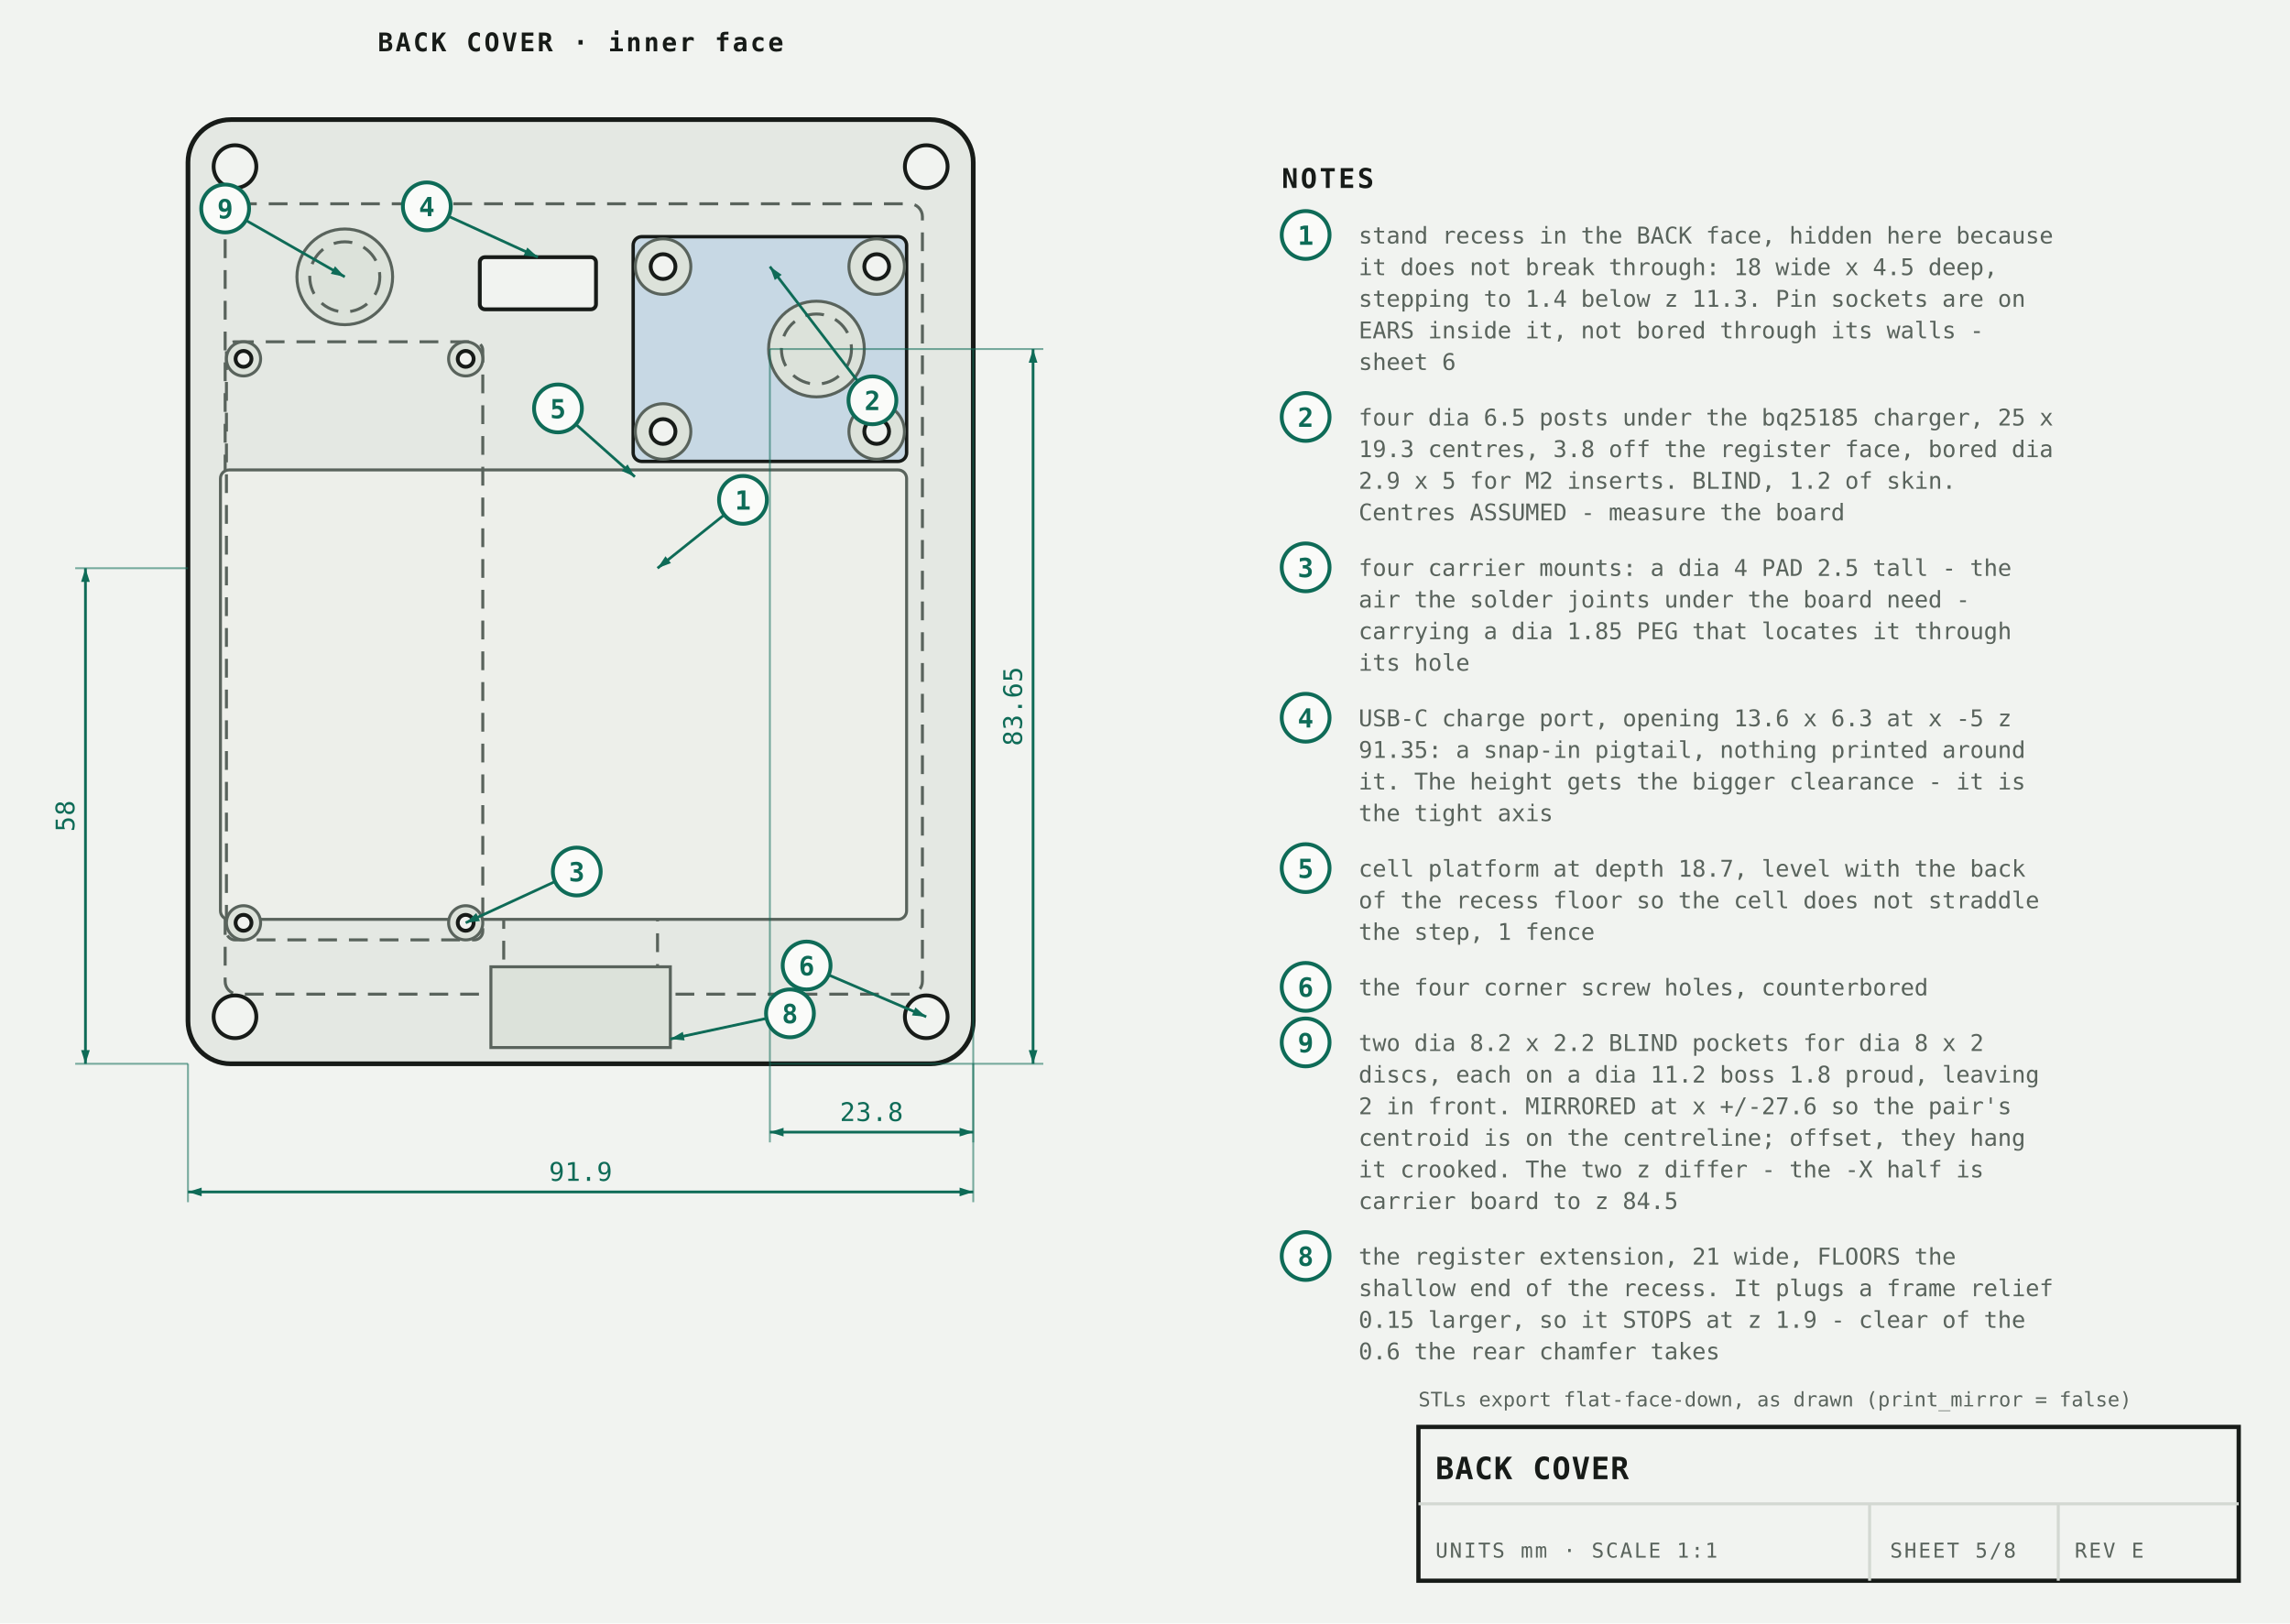
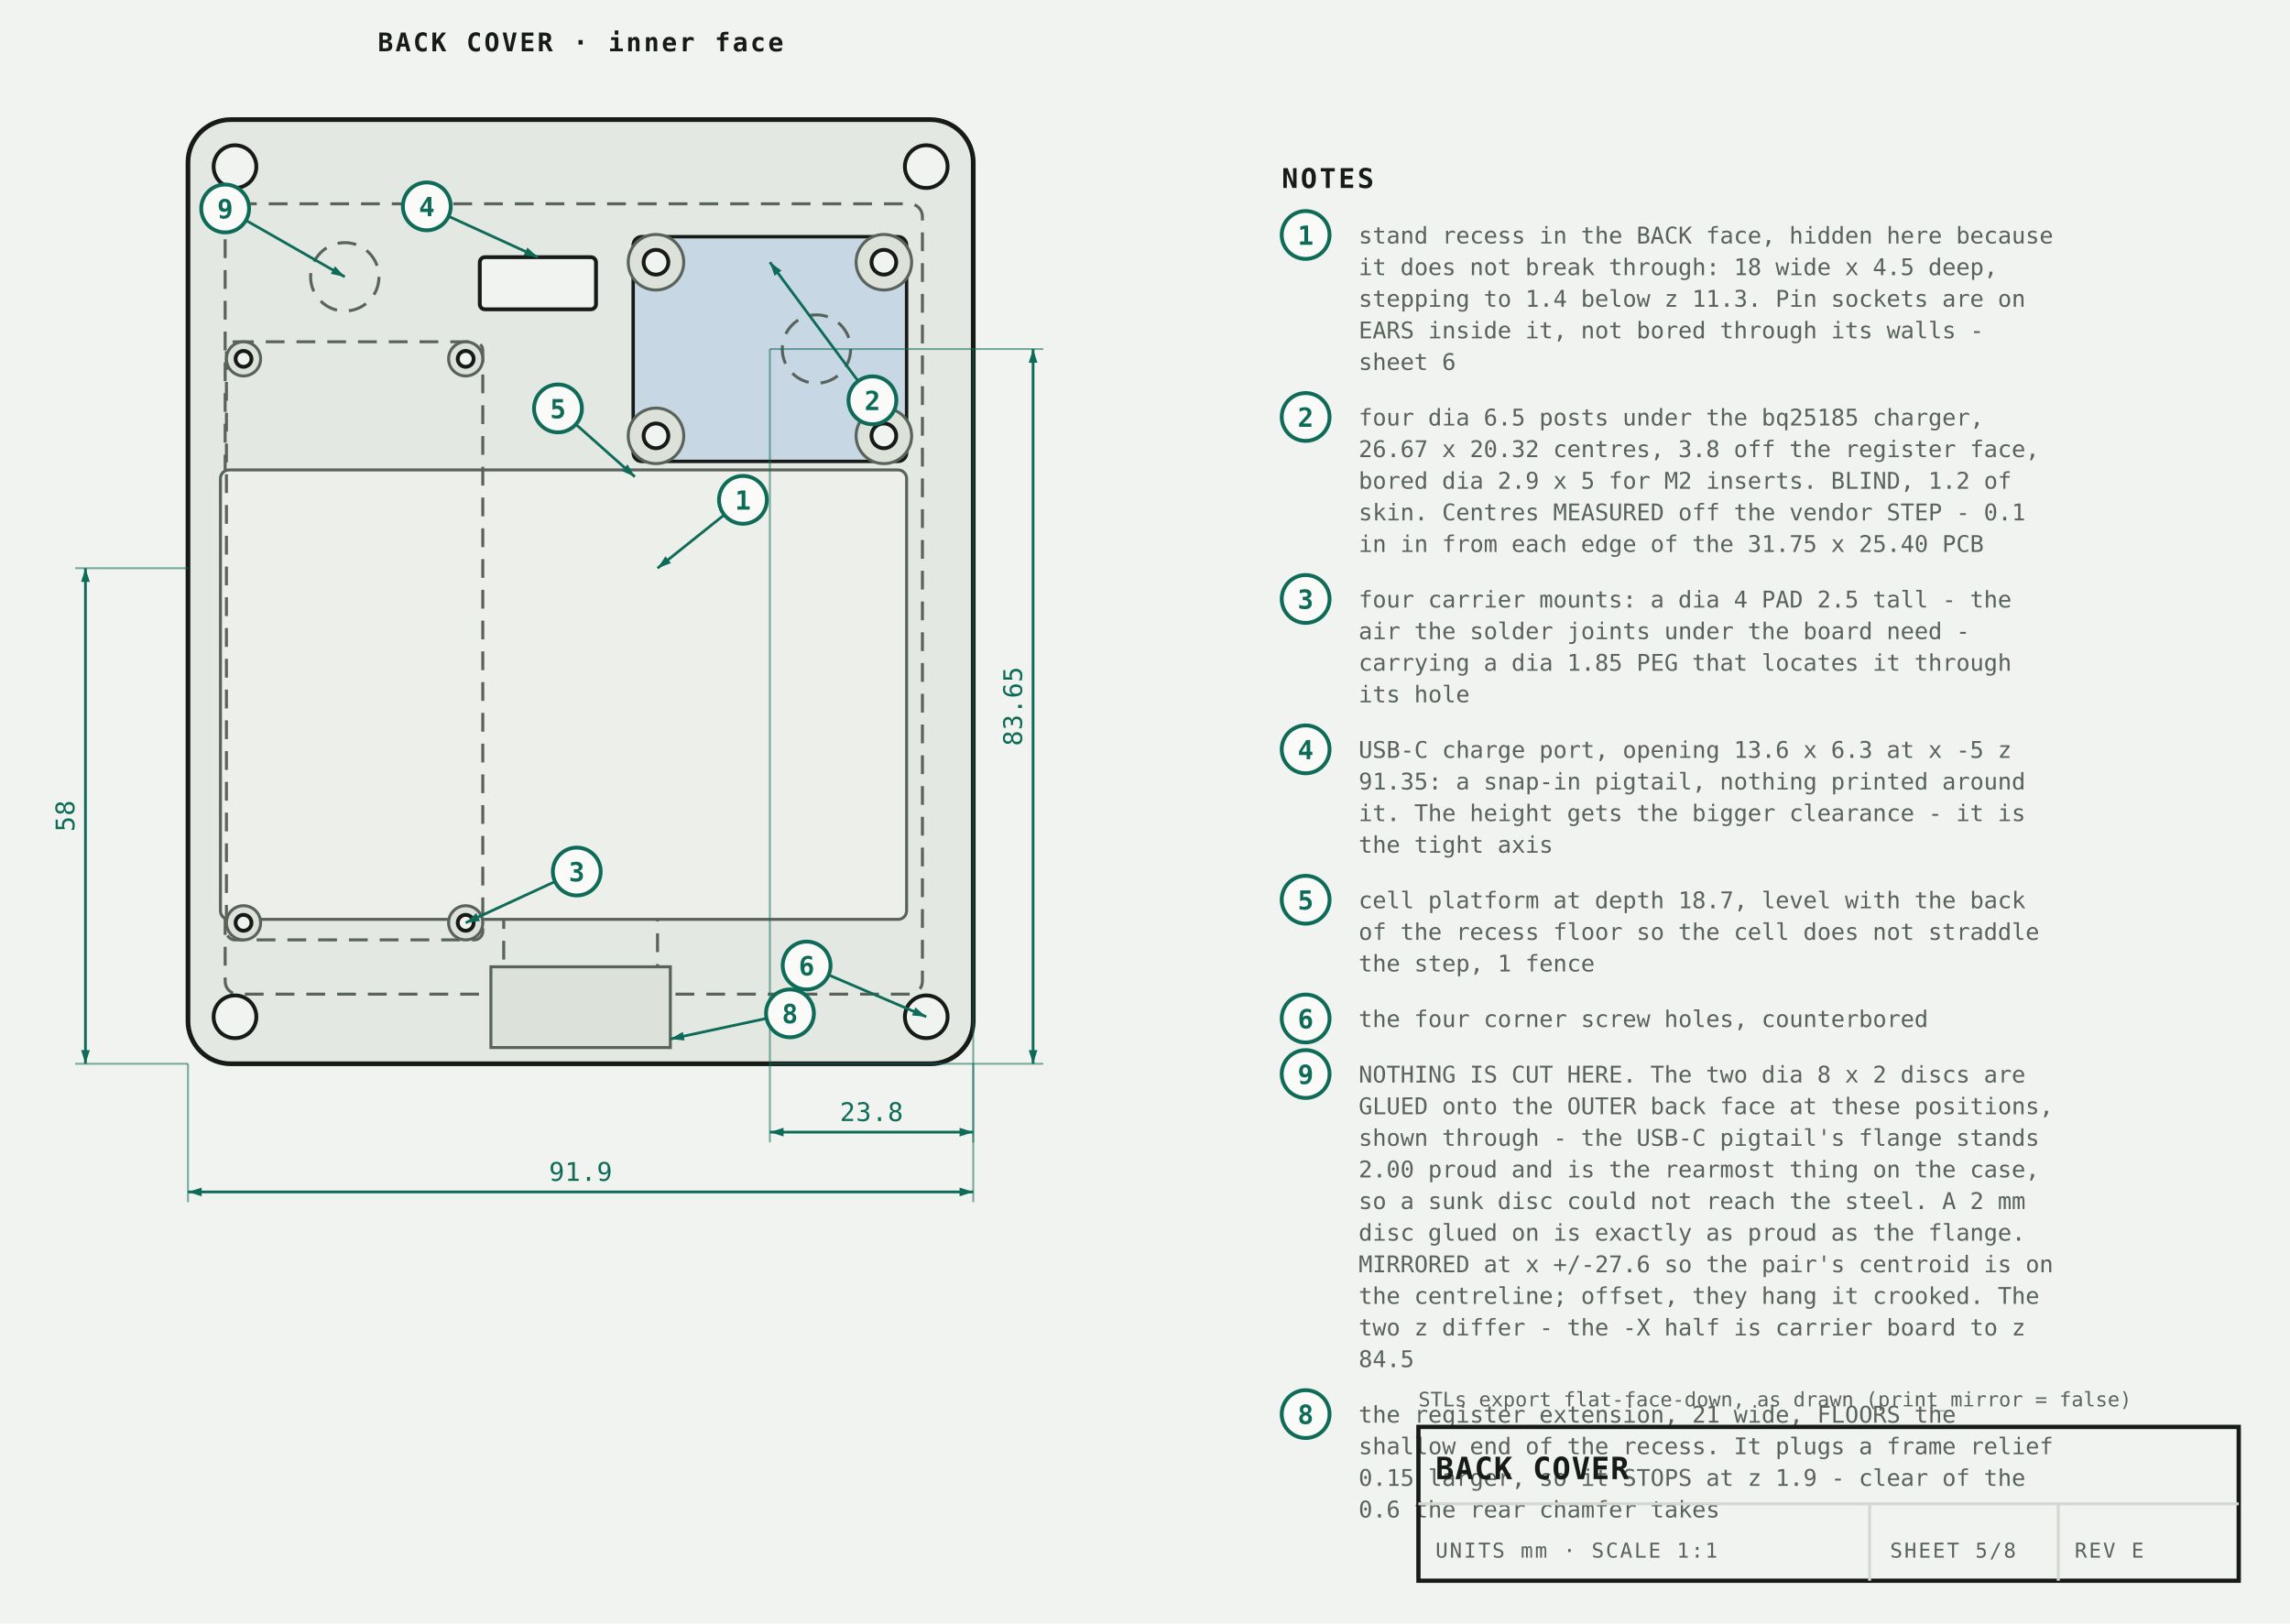
<svg xmlns="http://www.w3.org/2000/svg" class="dwg" width="1072" height="760" id="s5" viewBox="0 0 268 190" role="img">
  <style>
svg{font-family:"IBM Plex Mono",ui-monospace,monospace}
.bg{fill:#F1F3F0;stroke:none}
.part{fill:#E4E8E3;stroke:#171B18;stroke-width:.55}
.edge{fill:none;stroke:#171B18;stroke-width:.5}
.inkline{fill:none;stroke:#171B18;stroke-width:1.1}
.ghost{fill:none;stroke:#D3D8D2;stroke-width:.45}
.hid{fill:none;stroke:#59635C;stroke-width:.35;stroke-dasharray:2.2 1.4}
.cl{fill:none;stroke:#59635C;stroke-width:.28;stroke-dasharray:6 1.6 1 1.6;opacity:.75}
.cut{fill:#F1F3F0;stroke:#171B18;stroke-width:.45}
.ink{fill:#171B18;opacity:.86;stroke:none}
.glass{fill:#D9E4E6;stroke:#171B18;stroke-width:.4}
.pcb{fill:#CBDCCF;stroke:#171B18;stroke-width:.45}
.cell{fill:#D2D6D8;stroke:#171B18;stroke-width:.45}
.chg{fill:#C7D8E4;stroke:#171B18;stroke-width:.4}
.plat{fill:#EDEFEA;stroke:#59635C;stroke-width:.35}
.boss{fill:#DCE2DA;stroke:#59635C;stroke-width:.35}
.pad{fill:#D8DED6;stroke:#59635C;stroke-width:.35}
.voidfill{fill:#E7EAE5;stroke:#59635C;stroke-width:.35}
.warn{fill:none;stroke:#A8631A;stroke-width:.6;stroke-dasharray:2 1.2}
.wire{fill:none;stroke:#171B18;stroke-width:.62;stroke-linejoin:round}
.wire.ntc{stroke:#A8631A}
.clash{fill:#A8631A;fill-opacity:.30;stroke:#A8631A;stroke-width:.7}
.clashtxt{fill:#A8631A;font-weight:600;letter-spacing:.02em}
.res{fill:#FAFBF9;stroke:#171B18;stroke-width:.5}
.leg{stroke:#171B18;stroke-width:2.6;stroke-linecap:round;fill:none}
.table{stroke:#59635C;stroke-width:.6}
.com{fill:#A8631A;stroke:#171B18;stroke-width:.3}
.hl{stroke:#D3D8D2;stroke-width:.3;fill:none}
.hatch{opacity:.9}
.dim{fill:none;stroke:#0E6B57;stroke-width:.32}
.ext{fill:none;stroke:#0E6B57;stroke-width:.22;opacity:.55}
.arrow{fill:#0E6B57;stroke:none}
.dimtxt{fill:#0E6B57;letter-spacing:.02em}
.note{fill:#59635C}
.val{fill:#171B18;font-weight:600}
.val.warn{fill:#A8631A;stroke:none}
.balloon{fill:#FAFBF9;stroke:#0E6B57;stroke-width:.45}
.baltxt{fill:#0E6B57;font-weight:600;text-anchor:middle}
.vlabel{fill:#171B18;font-weight:600;letter-spacing:.09em}
.cmp{fill:#171B18;font-weight:600}
.cmpsub{fill:#59635C}
.tbframe{fill:none;stroke:#171B18;stroke-width:.5}
.tbrule{stroke:#D3D8D2;stroke-width:.35;fill:none}
.tbname{fill:#171B18;font-weight:700;letter-spacing:.03em}
.tbmeta{fill:#59635C;letter-spacing:.09em}
@media (prefers-color-scheme:dark){
svg{font-family:"IBM Plex Mono",ui-monospace,monospace}
.bg{fill:#0F1211;stroke:none}
.part{fill:#232A26;stroke:#E8ECE7;stroke-width:.55}
.edge{fill:none;stroke:#E8ECE7;stroke-width:.5}
.inkline{fill:none;stroke:#E8ECE7;stroke-width:1.1}
.ghost{fill:none;stroke:#2C332E;stroke-width:.45}
.hid{fill:none;stroke:#93A099;stroke-width:.35;stroke-dasharray:2.2 1.4}
.cl{fill:none;stroke:#93A099;stroke-width:.28;stroke-dasharray:6 1.6 1 1.6;opacity:.75}
.cut{fill:#0F1211;stroke:#E8ECE7;stroke-width:.45}
.ink{fill:#E8ECE7;opacity:.86;stroke:none}
.glass{fill:#243233;stroke:#E8ECE7;stroke-width:.4}
.pcb{fill:#1F3327;stroke:#E8ECE7;stroke-width:.45}
.cell{fill:#2A3033;stroke:#E8ECE7;stroke-width:.45}
.chg{fill:#1E2E3A;stroke:#E8ECE7;stroke-width:.4}
.plat{fill:#1C221E;stroke:#93A099;stroke-width:.35}
.boss{fill:#28302B;stroke:#93A099;stroke-width:.35}
.pad{fill:#2A322C;stroke:#93A099;stroke-width:.35}
.voidfill{fill:#101413;stroke:#93A099;stroke-width:.35}
.warn{fill:none;stroke:#E0A64B;stroke-width:.6;stroke-dasharray:2 1.2}
.wire{fill:none;stroke:#E8ECE7;stroke-width:.62;stroke-linejoin:round}
.wire.ntc{stroke:#E0A64B}
.clash{fill:#E0A64B;fill-opacity:.30;stroke:#E0A64B;stroke-width:.7}
.clashtxt{fill:#E0A64B;font-weight:600;letter-spacing:.02em}
.res{fill:#171B18;stroke:#E8ECE7;stroke-width:.5}
.leg{stroke:#E8ECE7;stroke-width:2.6;stroke-linecap:round;fill:none}
.table{stroke:#93A099;stroke-width:.6}
.com{fill:#E0A64B;stroke:#E8ECE7;stroke-width:.3}
.hl{stroke:#2C332E;stroke-width:.3;fill:none}
.hatch{opacity:.9}
.dim{fill:none;stroke:#57CFA9;stroke-width:.32}
.ext{fill:none;stroke:#57CFA9;stroke-width:.22;opacity:.55}
.arrow{fill:#57CFA9;stroke:none}
.dimtxt{fill:#57CFA9;letter-spacing:.02em}
.note{fill:#93A099}
.val{fill:#E8ECE7;font-weight:600}
.val.warn{fill:#E0A64B;stroke:none}
.balloon{fill:#171B18;stroke:#57CFA9;stroke-width:.45}
.baltxt{fill:#57CFA9;font-weight:600;text-anchor:middle}
.vlabel{fill:#E8ECE7;font-weight:600;letter-spacing:.09em}
.cmp{fill:#E8ECE7;font-weight:600}
.cmpsub{fill:#93A099}
.tbframe{fill:none;stroke:#E8ECE7;stroke-width:.5}
.tbrule{stroke:#2C332E;stroke-width:.35;fill:none}
.tbname{fill:#E8ECE7;font-weight:700;letter-spacing:.03em}
.tbmeta{fill:#93A099;letter-spacing:.09em}
}</style>
  <rect class="bg" x="0" y="0" width="268" height="190" />
  <rect class="part" x="22.00" y="14.00" width="91.90" height="110.50" rx="5.00" />
  <rect class="hid" x="26.35" y="23.85" width="81.60" height="92.50" rx="1.50" />
  <rect class="hid" x="58.95" y="61.00" width="18.00" height="61.00" rx="1.00" />
  <rect class="boss" x="57.45" y="113.15" width="21.00" height="9.45" rx="0.00" />
  <rect class="boss" x="58.95" y="62.50" width="2.00" height="8.00" rx="0.00" />
  <circle class="cut" cx="59.95" cy="66.50" r="1.05" />
  <rect class="boss" x="74.95" y="62.50" width="2.00" height="8.00" rx="0.00" />
  <circle class="cut" cx="75.95" cy="66.50" r="1.05" />
  <circle class="cut" cx="27.50" cy="119.00" r="2.50" />
  <circle class="cut" cx="108.40" cy="119.00" r="2.50" />
  <circle class="cut" cx="27.50" cy="19.50" r="2.50" />
  <circle class="cut" cx="108.40" cy="19.50" r="2.50" />
  <rect class="plat" x="25.80" y="55.00" width="80.30" height="52.60" rx="1.00" />
  <rect class="chg" x="74.10" y="27.70" width="32.00" height="26.30" rx="1.00" />
-   <circle class="boss" cx="77.60" cy="50.50" r="3.25" />
-   <circle class="cut" cx="77.60" cy="50.50" r="1.45" />
-   <circle class="boss" cx="77.60" cy="31.20" r="3.25" />
-   <circle class="cut" cx="77.60" cy="31.20" r="1.45" />
-   <circle class="boss" cx="102.60" cy="50.50" r="3.25" />
-   <circle class="cut" cx="102.60" cy="50.50" r="1.45" />
-   <circle class="boss" cx="102.60" cy="31.20" r="3.25" />
-   <circle class="cut" cx="102.60" cy="31.20" r="1.45" />
-   <circle class="boss" cx="95.55" cy="40.85" r="5.60" />
-   <circle class="hid" cx="95.55" cy="40.85" r="4.10" />
-   <circle class="boss" cx="40.35" cy="32.40" r="5.60" />
-   <circle class="hid" cx="40.35" cy="32.40" r="4.10" />
+   <circle class="boss" cx="76.77" cy="51.01" r="3.25" />
+   <circle class="cut" cx="76.77" cy="51.01" r="1.45" />
+   <circle class="boss" cx="76.77" cy="30.69" r="3.25" />
+   <circle class="cut" cx="76.77" cy="30.69" r="1.45" />
+   <circle class="boss" cx="103.44" cy="51.01" r="3.25" />
+   <circle class="cut" cx="103.44" cy="51.01" r="1.45" />
+   <circle class="boss" cx="103.44" cy="30.69" r="3.25" />
+   <circle class="cut" cx="103.44" cy="30.69" r="1.45" />
+   <circle class="hid" cx="95.55" cy="40.85" r="4.00" />
+   <circle class="hid" cx="40.35" cy="32.40" r="4.00" />
  <rect class="hid" x="26.50" y="40.00" width="30.00" height="70.00" rx="1.00" />
  <circle class="boss" cx="28.50" cy="108.00" r="2.00" />
  <circle class="cut" cx="28.50" cy="108.00" r="0.93" />
  <circle class="boss" cx="28.50" cy="42.00" r="2.00" />
  <circle class="cut" cx="28.50" cy="42.00" r="0.93" />
  <circle class="boss" cx="54.50" cy="108.00" r="2.00" />
  <circle class="cut" cx="54.50" cy="108.00" r="0.93" />
  <circle class="boss" cx="54.50" cy="42.00" r="2.00" />
  <circle class="cut" cx="54.50" cy="42.00" r="0.93" />
  <rect class="cut" x="56.15" y="30.10" width="13.60" height="6.10" rx="0.60" />
  <text class="vlabel" x="67.95" y="6.00" text-anchor="middle" font-size="3.0">BACK COVER  ·  inner face</text>
  <line class="ext" x1="22.00" y1="66.50" x2="8.80" y2="66.50" />
  <line class="ext" x1="22.00" y1="124.50" x2="8.80" y2="124.50" />
  <line class="dim" x1="10.00" y1="66.50" x2="10.00" y2="124.50" />
  <path class="arrow" d="M10.00,66.50 L10.51,68.10 L9.49,68.10 Z" />
  <path class="arrow" d="M10.00,124.50 L9.49,122.90 L10.51,122.90 Z" />
  <text class="dimtxt" x="8.70" y="95.50" text-anchor="middle" font-size="3.0" transform="rotate(-90 8.70 95.50)">58</text>
  <line class="ext" x1="22.00" y1="124.50" x2="22.00" y2="140.70" />
  <line class="ext" x1="113.90" y1="124.50" x2="113.90" y2="140.70" />
  <line class="dim" x1="22.00" y1="139.50" x2="113.90" y2="139.50" />
  <path class="arrow" d="M22.00,139.50 L23.60,138.99 L23.60,140.01 Z" />
  <path class="arrow" d="M113.90,139.50 L112.30,140.01 L112.30,138.99 Z" />
  <text class="dimtxt" x="67.95" y="138.20" text-anchor="middle" font-size="3.0">91.9</text>
  <line class="ext" x1="90.10" y1="40.85" x2="90.10" y2="133.70" />
  <line class="ext" x1="113.90" y1="40.85" x2="113.90" y2="133.70" />
  <line class="dim" x1="90.10" y1="132.50" x2="113.90" y2="132.50" />
  <path class="arrow" d="M90.10,132.50 L91.70,131.99 L91.70,133.01 Z" />
  <path class="arrow" d="M113.90,132.50 L112.30,133.01 L112.30,131.99 Z" />
  <text class="dimtxt" x="102.00" y="131.20" text-anchor="middle" font-size="3.0">23.8</text>
  <line class="ext" x1="90.10" y1="40.85" x2="122.10" y2="40.85" />
  <line class="ext" x1="90.10" y1="124.50" x2="122.10" y2="124.50" />
  <line class="dim" x1="120.90" y1="40.85" x2="120.90" y2="124.50" />
  <path class="arrow" d="M120.90,40.85 L121.41,42.45 L120.39,42.45 Z" />
  <path class="arrow" d="M120.90,124.50 L120.39,122.90 L121.41,122.90 Z" />
  <text class="dimtxt" x="119.60" y="82.67" text-anchor="middle" font-size="3.0" transform="rotate(-90 119.60 82.67)">83.65</text>
  <line class="dim" x1="76.95" y1="66.50" x2="86.95" y2="58.50" />
  <path class="arrow" d="M76.95,66.50 L77.88,65.10 L78.52,65.90 Z" />
  <circle class="balloon" cx="86.95" cy="58.50" r="2.80" />
  <text class="baltxt" x="86.95" y="59.65" text-anchor="middle" font-size="3.1">1</text>
  <line class="dim" x1="78.45" y1="121.60" x2="92.45" y2="118.60" />
  <path class="arrow" d="M78.45,121.60 L79.91,120.76 L80.12,121.77 Z" />
  <circle class="balloon" cx="92.45" cy="118.60" r="2.80" />
  <text class="baltxt" x="92.45" y="119.75" text-anchor="middle" font-size="3.1">8</text>
  <line class="dim" x1="40.35" y1="32.40" x2="26.35" y2="24.40" />
  <path class="arrow" d="M40.35,32.40 L38.71,32.05 L39.21,31.16 Z" />
  <circle class="balloon" cx="26.35" cy="24.40" r="2.80" />
  <text class="baltxt" x="26.35" y="25.55" text-anchor="middle" font-size="3.1">9</text>
-   <line class="dim" x1="90.10" y1="31.20" x2="102.10" y2="46.85" />
-   <path class="arrow" d="M90.10,31.20 L91.48,32.16 L90.67,32.78 Z" />
+   <line class="dim" x1="90.10" y1="30.69" x2="102.10" y2="46.85" />
+   <path class="arrow" d="M90.10,30.69 L91.46,31.67 L90.64,32.28 Z" />
  <circle class="balloon" cx="102.10" cy="46.85" r="2.80" />
  <text class="baltxt" x="102.10" y="48.00" text-anchor="middle" font-size="3.1">2</text>
  <line class="dim" x1="54.50" y1="108.00" x2="67.50" y2="102.00" />
  <path class="arrow" d="M54.50,108.00 L55.74,106.86 L56.17,107.79 Z" />
  <circle class="balloon" cx="67.50" cy="102.00" r="2.80" />
  <text class="baltxt" x="67.50" y="103.15" text-anchor="middle" font-size="3.1">3</text>
  <line class="dim" x1="62.95" y1="30.10" x2="49.95" y2="24.15" />
  <path class="arrow" d="M62.95,30.10 L61.28,29.90 L61.71,28.97 Z" />
  <circle class="balloon" cx="49.95" cy="24.15" r="2.80" />
  <text class="baltxt" x="49.95" y="25.30" text-anchor="middle" font-size="3.1">4</text>
  <line class="dim" x1="74.30" y1="55.80" x2="65.30" y2="47.80" />
  <path class="arrow" d="M74.30,55.80 L72.76,55.12 L73.44,54.35 Z" />
  <circle class="balloon" cx="65.30" cy="47.80" r="2.80" />
  <text class="baltxt" x="65.30" y="48.95" text-anchor="middle" font-size="3.1">5</text>
  <line class="dim" x1="108.40" y1="119.00" x2="94.40" y2="113.00" />
  <path class="arrow" d="M108.40,119.00 L106.73,118.84 L107.13,117.90 Z" />
  <circle class="balloon" cx="94.40" cy="113.00" r="2.80" />
  <text class="baltxt" x="94.40" y="114.15" text-anchor="middle" font-size="3.1">6</text>
  <text class="vlabel" x="150.00" y="22.00" text-anchor="start" font-size="3.2">NOTES</text>
  <circle class="balloon" cx="152.80" cy="27.50" r="2.80" />
  <text class="baltxt" x="152.80" y="28.65" text-anchor="middle" font-size="3.1">1</text>
  <text class="note" x="159.00" y="28.50" text-anchor="start" font-size="2.7">stand recess in the BACK face, hidden here because</text>
  <text class="note" x="159.00" y="32.20" text-anchor="start" font-size="2.7">it does not break through: 18 wide x 4.5 deep,</text>
  <text class="note" x="159.00" y="35.90" text-anchor="start" font-size="2.7">stepping to 1.4 below z 11.3. Pin sockets are on</text>
  <text class="note" x="159.00" y="39.60" text-anchor="start" font-size="2.7">EARS inside it, not bored through its walls -</text>
  <text class="note" x="159.00" y="43.30" text-anchor="start" font-size="2.7">sheet 6</text>
  <circle class="balloon" cx="152.80" cy="48.80" r="2.80" />
  <text class="baltxt" x="152.80" y="49.95" text-anchor="middle" font-size="3.1">2</text>
-   <text class="note" x="159.00" y="49.80" text-anchor="start" font-size="2.7">four dia 6.5 posts under the bq25185 charger, 25 x</text>
-   <text class="note" x="159.00" y="53.50" text-anchor="start" font-size="2.7">19.3 centres, 3.8 off the register face, bored dia</text>
-   <text class="note" x="159.00" y="57.20" text-anchor="start" font-size="2.7">2.9 x 5 for M2 inserts. BLIND, 1.2 of skin.</text>
-   <text class="note" x="159.00" y="60.90" text-anchor="start" font-size="2.7">Centres ASSUMED - measure the board</text>
-   <circle class="balloon" cx="152.80" cy="66.40" r="2.80" />
-   <text class="baltxt" x="152.80" y="67.55" text-anchor="middle" font-size="3.1">3</text>
-   <text class="note" x="159.00" y="67.40" text-anchor="start" font-size="2.7">four carrier mounts: a dia 4 PAD 2.5 tall - the</text>
-   <text class="note" x="159.00" y="71.10" text-anchor="start" font-size="2.7">air the solder joints under the board need -</text>
-   <text class="note" x="159.00" y="74.80" text-anchor="start" font-size="2.7">carrying a dia 1.85 PEG that locates it through</text>
-   <text class="note" x="159.00" y="78.50" text-anchor="start" font-size="2.7">its hole</text>
-   <circle class="balloon" cx="152.80" cy="84.00" r="2.80" />
-   <text class="baltxt" x="152.80" y="85.15" text-anchor="middle" font-size="3.1">4</text>
-   <text class="note" x="159.00" y="85.00" text-anchor="start" font-size="2.7">USB-C charge port, opening 13.6 x 6.3 at x -5 z</text>
-   <text class="note" x="159.00" y="88.70" text-anchor="start" font-size="2.7">91.35: a snap-in pigtail, nothing printed around</text>
-   <text class="note" x="159.00" y="92.40" text-anchor="start" font-size="2.7">it. The height gets the bigger clearance - it is</text>
-   <text class="note" x="159.00" y="96.10" text-anchor="start" font-size="2.7">the tight axis</text>
-   <circle class="balloon" cx="152.80" cy="101.60" r="2.80" />
-   <text class="baltxt" x="152.80" y="102.75" text-anchor="middle" font-size="3.1">5</text>
-   <text class="note" x="159.00" y="102.60" text-anchor="start" font-size="2.7">cell platform at depth 18.7, level with the back</text>
-   <text class="note" x="159.00" y="106.30" text-anchor="start" font-size="2.7">of the recess floor so the cell does not straddle</text>
-   <text class="note" x="159.00" y="110.00" text-anchor="start" font-size="2.7">the step, 1 fence</text>
-   <circle class="balloon" cx="152.80" cy="115.50" r="2.80" />
-   <text class="baltxt" x="152.80" y="116.65" text-anchor="middle" font-size="3.1">6</text>
-   <text class="note" x="159.00" y="116.50" text-anchor="start" font-size="2.7">the four corner screw holes, counterbored</text>
-   <circle class="balloon" cx="152.80" cy="122.00" r="2.80" />
-   <text class="baltxt" x="152.80" y="123.15" text-anchor="middle" font-size="3.1">9</text>
-   <text class="note" x="159.00" y="123.00" text-anchor="start" font-size="2.7">two dia 8.2 x 2.2 BLIND pockets for dia 8 x 2</text>
-   <text class="note" x="159.00" y="126.70" text-anchor="start" font-size="2.7">discs, each on a dia 11.2 boss 1.8 proud, leaving</text>
-   <text class="note" x="159.00" y="130.40" text-anchor="start" font-size="2.7">2 in front. MIRRORED at x +/-27.6 so the pair's</text>
-   <text class="note" x="159.00" y="134.10" text-anchor="start" font-size="2.7">centroid is on the centreline; offset, they hang</text>
-   <text class="note" x="159.00" y="137.80" text-anchor="start" font-size="2.7">it crooked. The two z differ - the -X half is</text>
-   <text class="note" x="159.00" y="141.50" text-anchor="start" font-size="2.7">carrier board to z 84.5</text>
-   <circle class="balloon" cx="152.80" cy="147.00" r="2.80" />
-   <text class="baltxt" x="152.80" y="148.15" text-anchor="middle" font-size="3.1">8</text>
-   <text class="note" x="159.00" y="148.00" text-anchor="start" font-size="2.7">the register extension, 21 wide, FLOORS the</text>
-   <text class="note" x="159.00" y="151.70" text-anchor="start" font-size="2.7">shallow end of the recess. It plugs a frame relief</text>
-   <text class="note" x="159.00" y="155.40" text-anchor="start" font-size="2.7">0.15 larger, so it STOPS at z 1.9 - clear of the</text>
-   <text class="note" x="159.00" y="159.10" text-anchor="start" font-size="2.7">0.6 the rear chamfer takes</text>
+   <text class="note" x="159.00" y="49.80" text-anchor="start" font-size="2.7">four dia 6.5 posts under the bq25185 charger,</text>
+   <text class="note" x="159.00" y="53.50" text-anchor="start" font-size="2.7">26.67 x 20.32 centres, 3.8 off the register face,</text>
+   <text class="note" x="159.00" y="57.20" text-anchor="start" font-size="2.7">bored dia 2.9 x 5 for M2 inserts. BLIND, 1.2 of</text>
+   <text class="note" x="159.00" y="60.90" text-anchor="start" font-size="2.7">skin. Centres MEASURED off the vendor STEP - 0.1</text>
+   <text class="note" x="159.00" y="64.60" text-anchor="start" font-size="2.7">in in from each edge of the 31.75 x 25.40 PCB</text>
+   <circle class="balloon" cx="152.80" cy="70.10" r="2.80" />
+   <text class="baltxt" x="152.80" y="71.25" text-anchor="middle" font-size="3.1">3</text>
+   <text class="note" x="159.00" y="71.10" text-anchor="start" font-size="2.7">four carrier mounts: a dia 4 PAD 2.5 tall - the</text>
+   <text class="note" x="159.00" y="74.80" text-anchor="start" font-size="2.7">air the solder joints under the board need -</text>
+   <text class="note" x="159.00" y="78.50" text-anchor="start" font-size="2.7">carrying a dia 1.85 PEG that locates it through</text>
+   <text class="note" x="159.00" y="82.20" text-anchor="start" font-size="2.7">its hole</text>
+   <circle class="balloon" cx="152.80" cy="87.70" r="2.80" />
+   <text class="baltxt" x="152.80" y="88.85" text-anchor="middle" font-size="3.1">4</text>
+   <text class="note" x="159.00" y="88.70" text-anchor="start" font-size="2.7">USB-C charge port, opening 13.6 x 6.3 at x -5 z</text>
+   <text class="note" x="159.00" y="92.40" text-anchor="start" font-size="2.7">91.35: a snap-in pigtail, nothing printed around</text>
+   <text class="note" x="159.00" y="96.10" text-anchor="start" font-size="2.7">it. The height gets the bigger clearance - it is</text>
+   <text class="note" x="159.00" y="99.80" text-anchor="start" font-size="2.7">the tight axis</text>
+   <circle class="balloon" cx="152.80" cy="105.30" r="2.80" />
+   <text class="baltxt" x="152.80" y="106.45" text-anchor="middle" font-size="3.1">5</text>
+   <text class="note" x="159.00" y="106.30" text-anchor="start" font-size="2.7">cell platform at depth 18.7, level with the back</text>
+   <text class="note" x="159.00" y="110.00" text-anchor="start" font-size="2.7">of the recess floor so the cell does not straddle</text>
+   <text class="note" x="159.00" y="113.70" text-anchor="start" font-size="2.7">the step, 1 fence</text>
+   <circle class="balloon" cx="152.80" cy="119.20" r="2.80" />
+   <text class="baltxt" x="152.80" y="120.35" text-anchor="middle" font-size="3.1">6</text>
+   <text class="note" x="159.00" y="120.20" text-anchor="start" font-size="2.7">the four corner screw holes, counterbored</text>
+   <circle class="balloon" cx="152.80" cy="125.70" r="2.80" />
+   <text class="baltxt" x="152.80" y="126.85" text-anchor="middle" font-size="3.1">9</text>
+   <text class="note" x="159.00" y="126.70" text-anchor="start" font-size="2.7">NOTHING IS CUT HERE. The two dia 8 x 2 discs are</text>
+   <text class="note" x="159.00" y="130.40" text-anchor="start" font-size="2.7">GLUED onto the OUTER back face at these positions,</text>
+   <text class="note" x="159.00" y="134.10" text-anchor="start" font-size="2.7">shown through - the USB-C pigtail's flange stands</text>
+   <text class="note" x="159.00" y="137.80" text-anchor="start" font-size="2.7">2.00 proud and is the rearmost thing on the case,</text>
+   <text class="note" x="159.00" y="141.50" text-anchor="start" font-size="2.7">so a sunk disc could not reach the steel. A 2 mm</text>
+   <text class="note" x="159.00" y="145.20" text-anchor="start" font-size="2.7">disc glued on is exactly as proud as the flange.</text>
+   <text class="note" x="159.00" y="148.90" text-anchor="start" font-size="2.7">MIRRORED at x +/-27.6 so the pair's centroid is on</text>
+   <text class="note" x="159.00" y="152.60" text-anchor="start" font-size="2.7">the centreline; offset, they hang it crooked. The</text>
+   <text class="note" x="159.00" y="156.30" text-anchor="start" font-size="2.7">two z differ - the -X half is carrier board to z</text>
+   <text class="note" x="159.00" y="160.00" text-anchor="start" font-size="2.7">84.5</text>
+   <circle class="balloon" cx="152.80" cy="165.50" r="2.80" />
+   <text class="baltxt" x="152.80" y="166.65" text-anchor="middle" font-size="3.1">8</text>
+   <text class="note" x="159.00" y="166.50" text-anchor="start" font-size="2.7">the register extension, 21 wide, FLOORS the</text>
+   <text class="note" x="159.00" y="170.20" text-anchor="start" font-size="2.7">shallow end of the recess. It plugs a frame relief</text>
+   <text class="note" x="159.00" y="173.90" text-anchor="start" font-size="2.7">0.15 larger, so it STOPS at z 1.9 - clear of the</text>
+   <text class="note" x="159.00" y="177.60" text-anchor="start" font-size="2.7">0.6 the rear chamfer takes</text>
  <text class="note" x="166.00" y="164.60" text-anchor="start" font-size="2.35">STLs export flat-face-down, as drawn (print_mirror = false)</text>
  <rect class="tbframe" x="166.00" y="167.00" width="96.00" height="18.00" rx="0.00" />
  <line class="tbrule" x1="166.00" y1="176.00" x2="262.00" y2="176.00" />
  <line class="tbrule" x1="218.80" y1="176.00" x2="218.80" y2="185.00" />
  <line class="tbrule" x1="240.88" y1="176.00" x2="240.88" y2="185.00" />
  <text class="tbname" x="168.00" y="173.12" text-anchor="start" font-size="3.6">BACK COVER</text>
  <text class="tbmeta" x="168.00" y="182.30" text-anchor="start" font-size="2.4">UNITS mm · SCALE 1:1</text>
  <text class="tbmeta" x="221.20" y="182.30" text-anchor="start" font-size="2.4">SHEET 5/8</text>
  <text class="tbmeta" x="242.80" y="182.30" text-anchor="start" font-size="2.4">REV E</text>
</svg>
